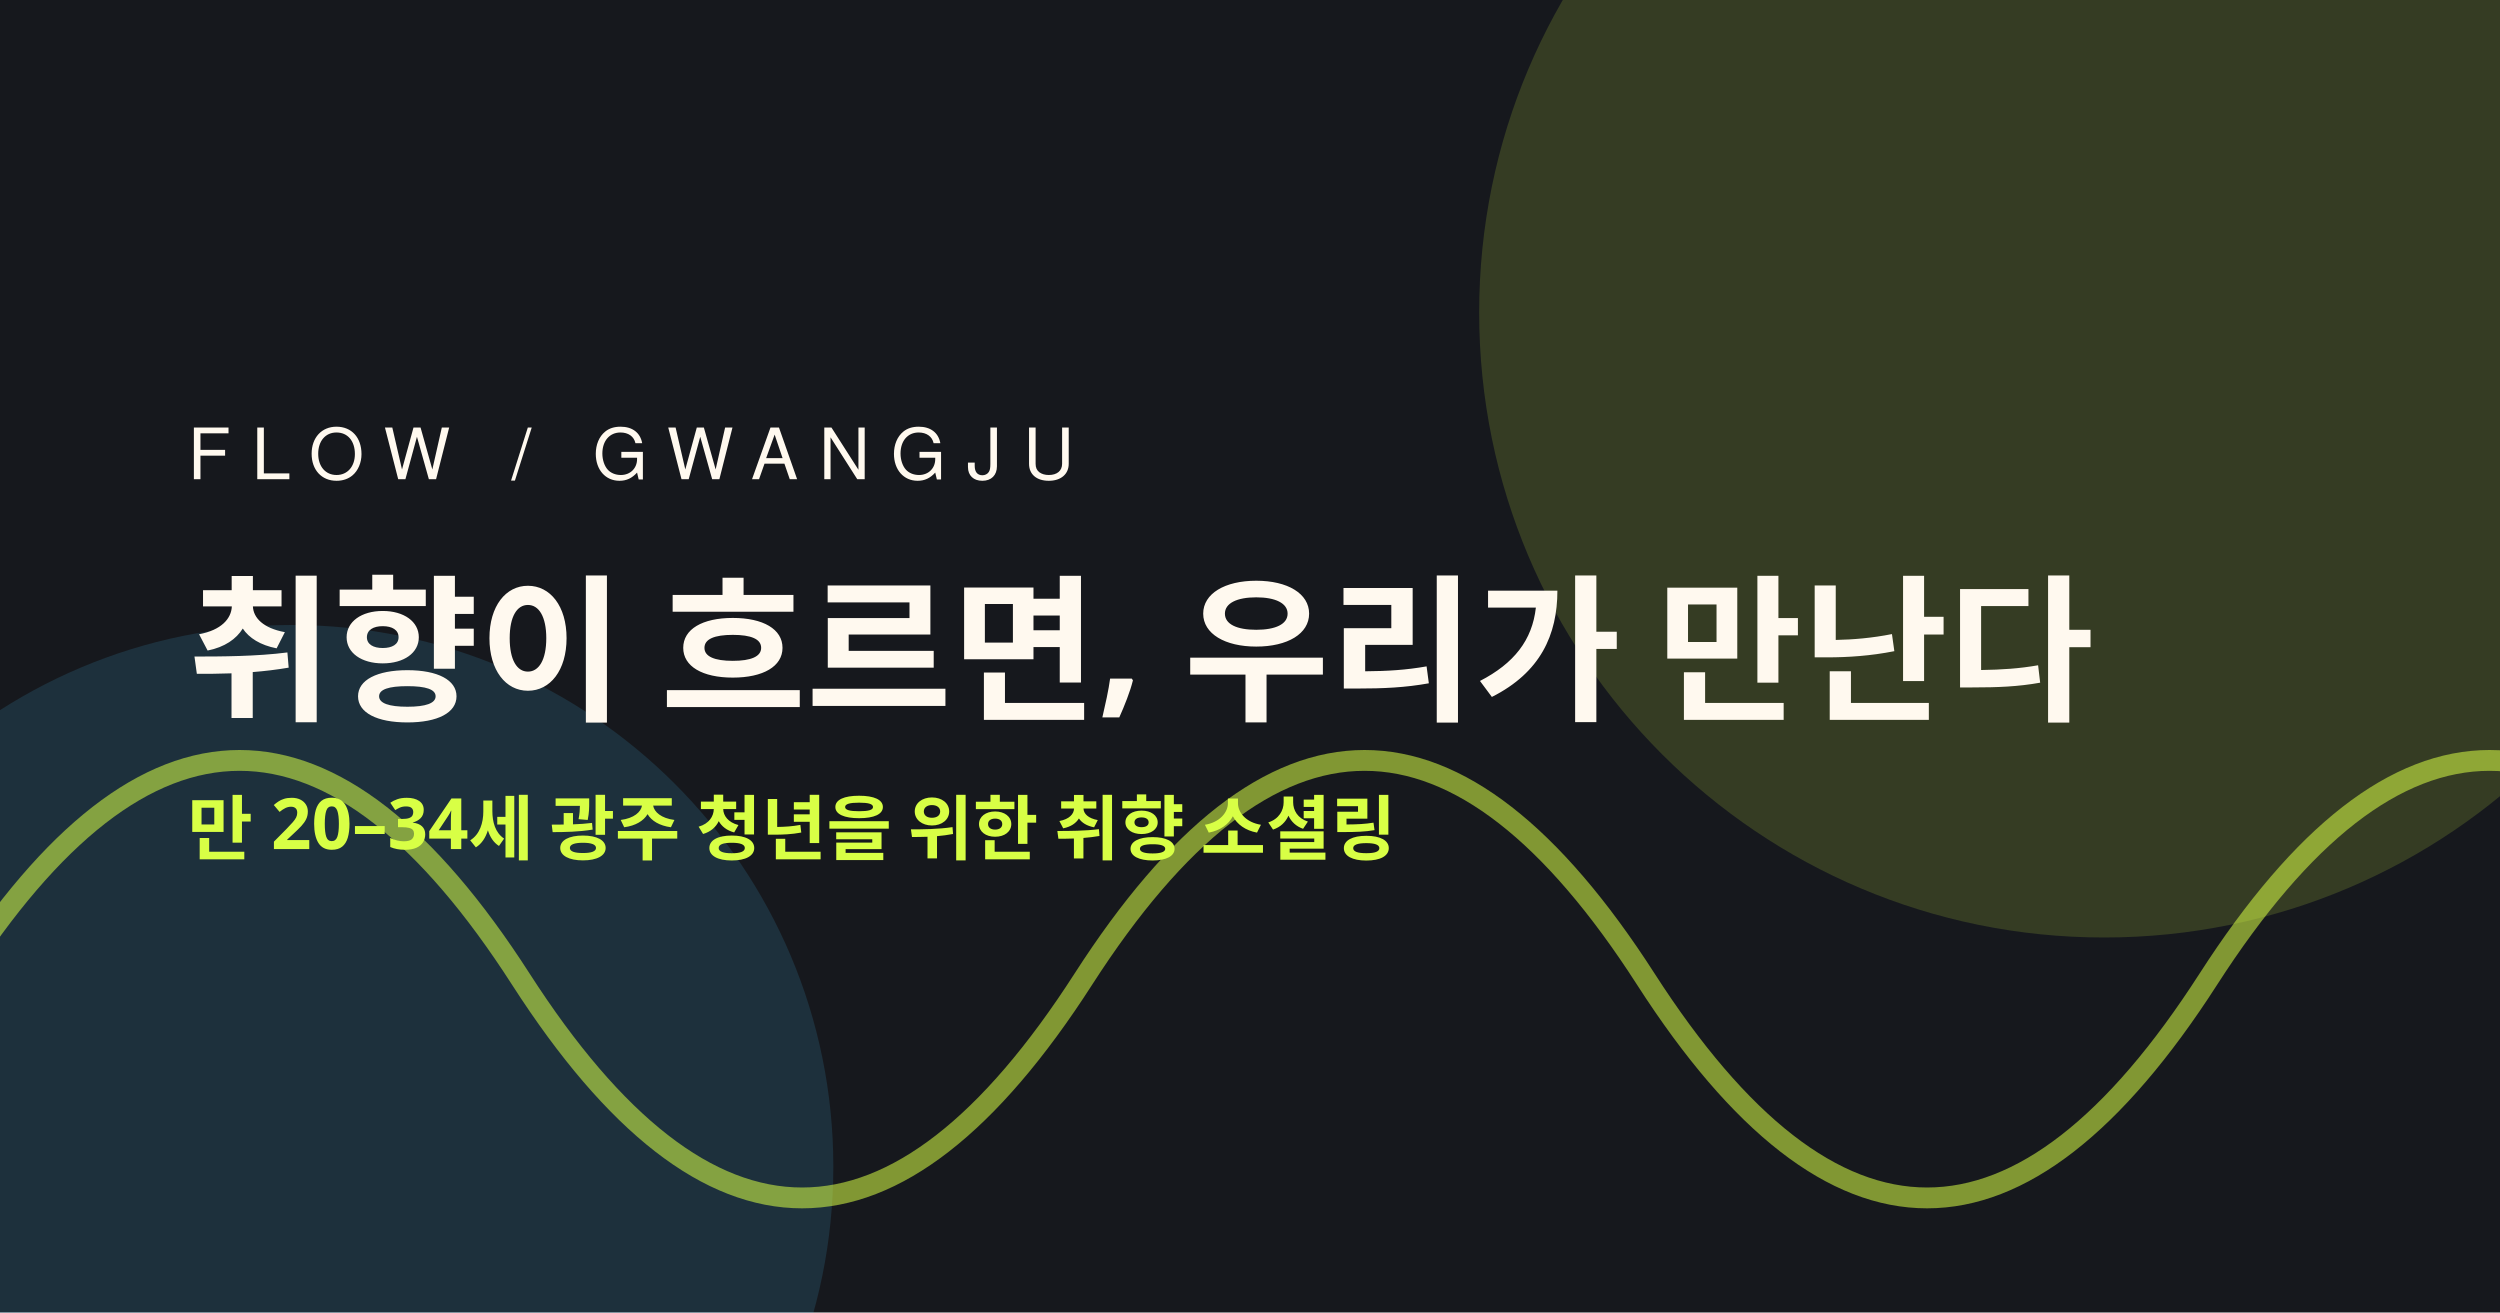
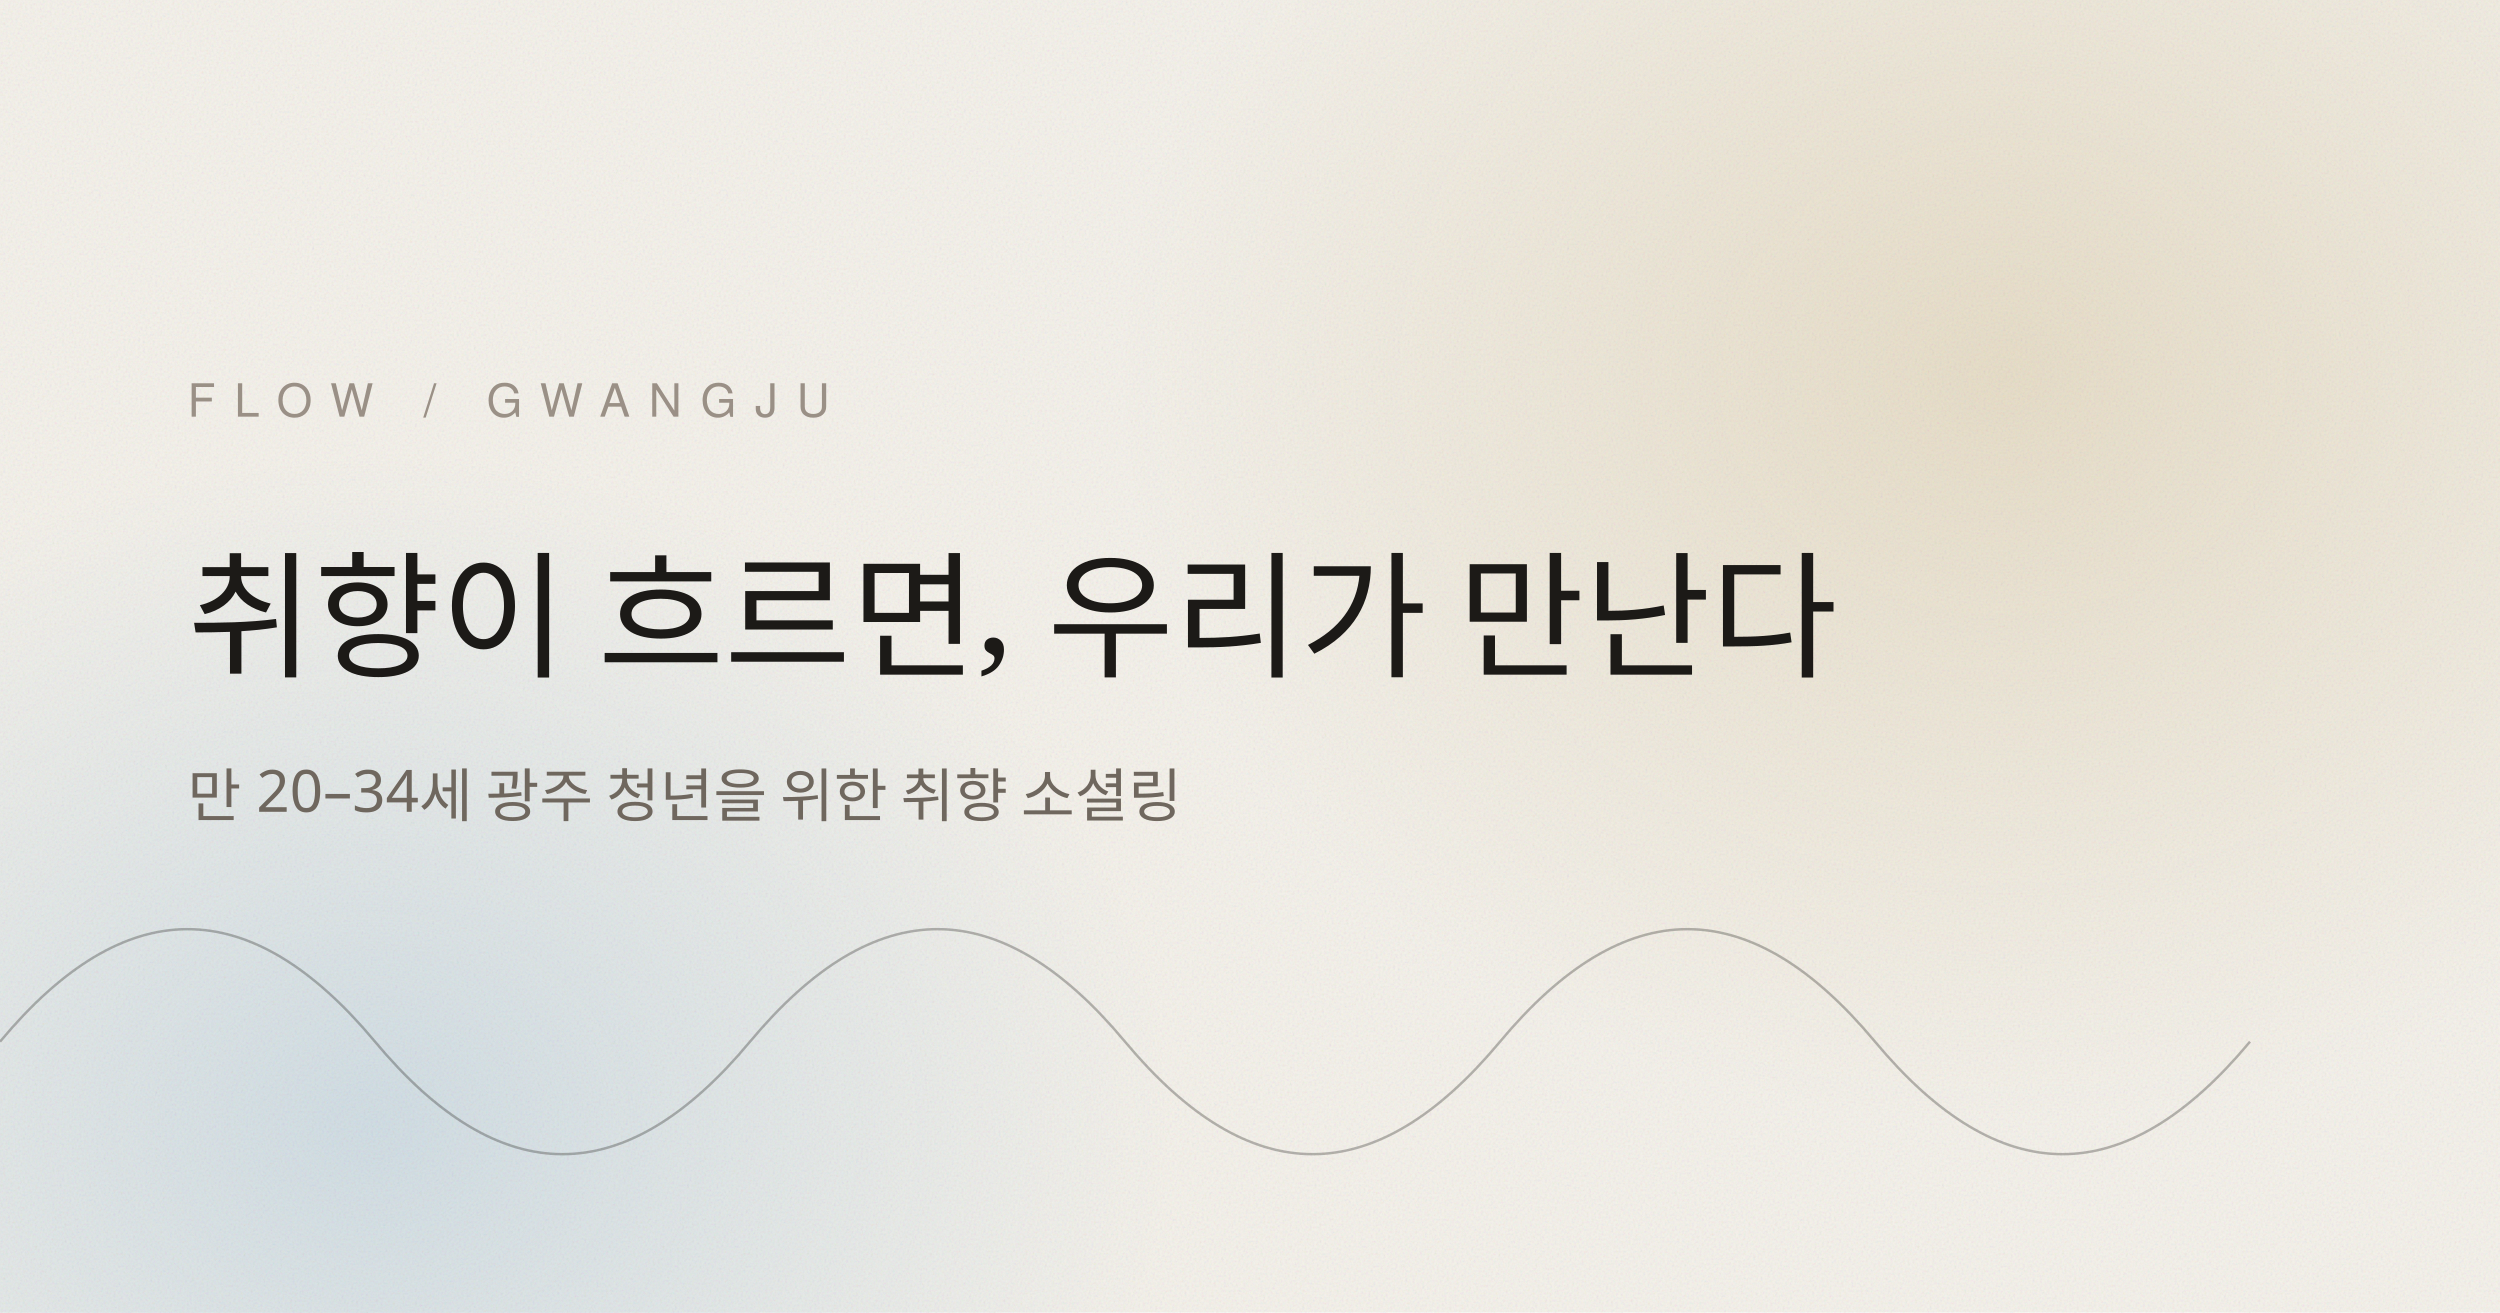
<svg xmlns="http://www.w3.org/2000/svg" viewBox="0 0 1200 630" width="1200" height="630">
-   <rect width="1200" height="630" fill="#16181D" />
-   <circle cx="1010" cy="150" r="300" fill="#D8FF45" opacity=".16" />
-   <circle cx="140" cy="560" r="260" fill="#48C7FF" opacity=".14" />
-   <path d="M-20 470c90-140 180-140 270 0s180 140 270 0 180-140 270 0 180 140 270 0 180-140 270 0" fill="none" stroke="#D8FF45" stroke-width="10" stroke-linecap="round" opacity=".55" />
-   <text x="90" y="230" fill="#FFF9EF" font-family="Space Grotesk, Helvetica, Arial, sans-serif" font-size="34" letter-spacing="10">FLOW / GWANGJU</text>
-   <text x="90" y="340" fill="#FFF9EF" font-family="Pretendard, Apple SD Gothic Neo, Malgun Gothic, sans-serif" font-size="76" font-weight="700">취향이 흐르면, 우리가 만난다</text>
-   <text x="90" y="410" fill="#D8FF45" font-family="Pretendard, Apple SD Gothic Neo, Malgun Gothic, sans-serif" font-size="34" font-weight="600">만 20–34세 광주 청년을 위한 취향 소셜링</text>
+   <defs>
+     <radialGradient id="w1" cx="50%" cy="50%" r="50%">
+       <stop offset="0%" stop-color="#E6DCC6" />
+       <stop offset="100%" stop-color="#E6DCC6" stop-opacity="0" />
+     </radialGradient>
+     <radialGradient id="w2" cx="50%" cy="50%" r="50%">
+       <stop offset="0%" stop-color="#CFDCE3" />
+       <stop offset="100%" stop-color="#CFDCE3" stop-opacity="0" />
+     </radialGradient>
+     <filter id="grain">
+       <feTurbulence type="fractalNoise" baseFrequency="0.85" numOctaves="3" />
+     </filter>
+   </defs>
+   <rect width="1200" height="630" fill="#F4F1EA" />
+   <ellipse cx="960" cy="180" rx="420" ry="360" fill="url(#w1)" />
+   <ellipse cx="180" cy="540" rx="380" ry="320" fill="url(#w2)" />
+   <rect width="1200" height="630" filter="url(#grain)" opacity=".16" />
+   <path d="M0 500c60-72 120-72 180 0s120 72 180 0 120-72 180 0 120 72 180 0 120-72 180 0 120 72 180 0" fill="none" stroke="#1C1A17" stroke-width="1.2" opacity=".3" />
+   <text x="90" y="200" fill="#9A9086" font-family="Jost, Helvetica, Arial, sans-serif" font-size="22" letter-spacing="9">FLOW / GWANGJU</text>
+   <text x="90" y="320" fill="#1C1A17" font-family="Nanum Myeongjo, Batang, serif" font-size="66">취향이 흐르면, 우리가 만난다</text>
+   <text x="90" y="392" fill="#6F675E" font-family="Pretendard, Apple SD Gothic Neo, sans-serif" font-size="28">만 20–34세 광주 청년을 위한 취향 소셜링</text>
</svg>
